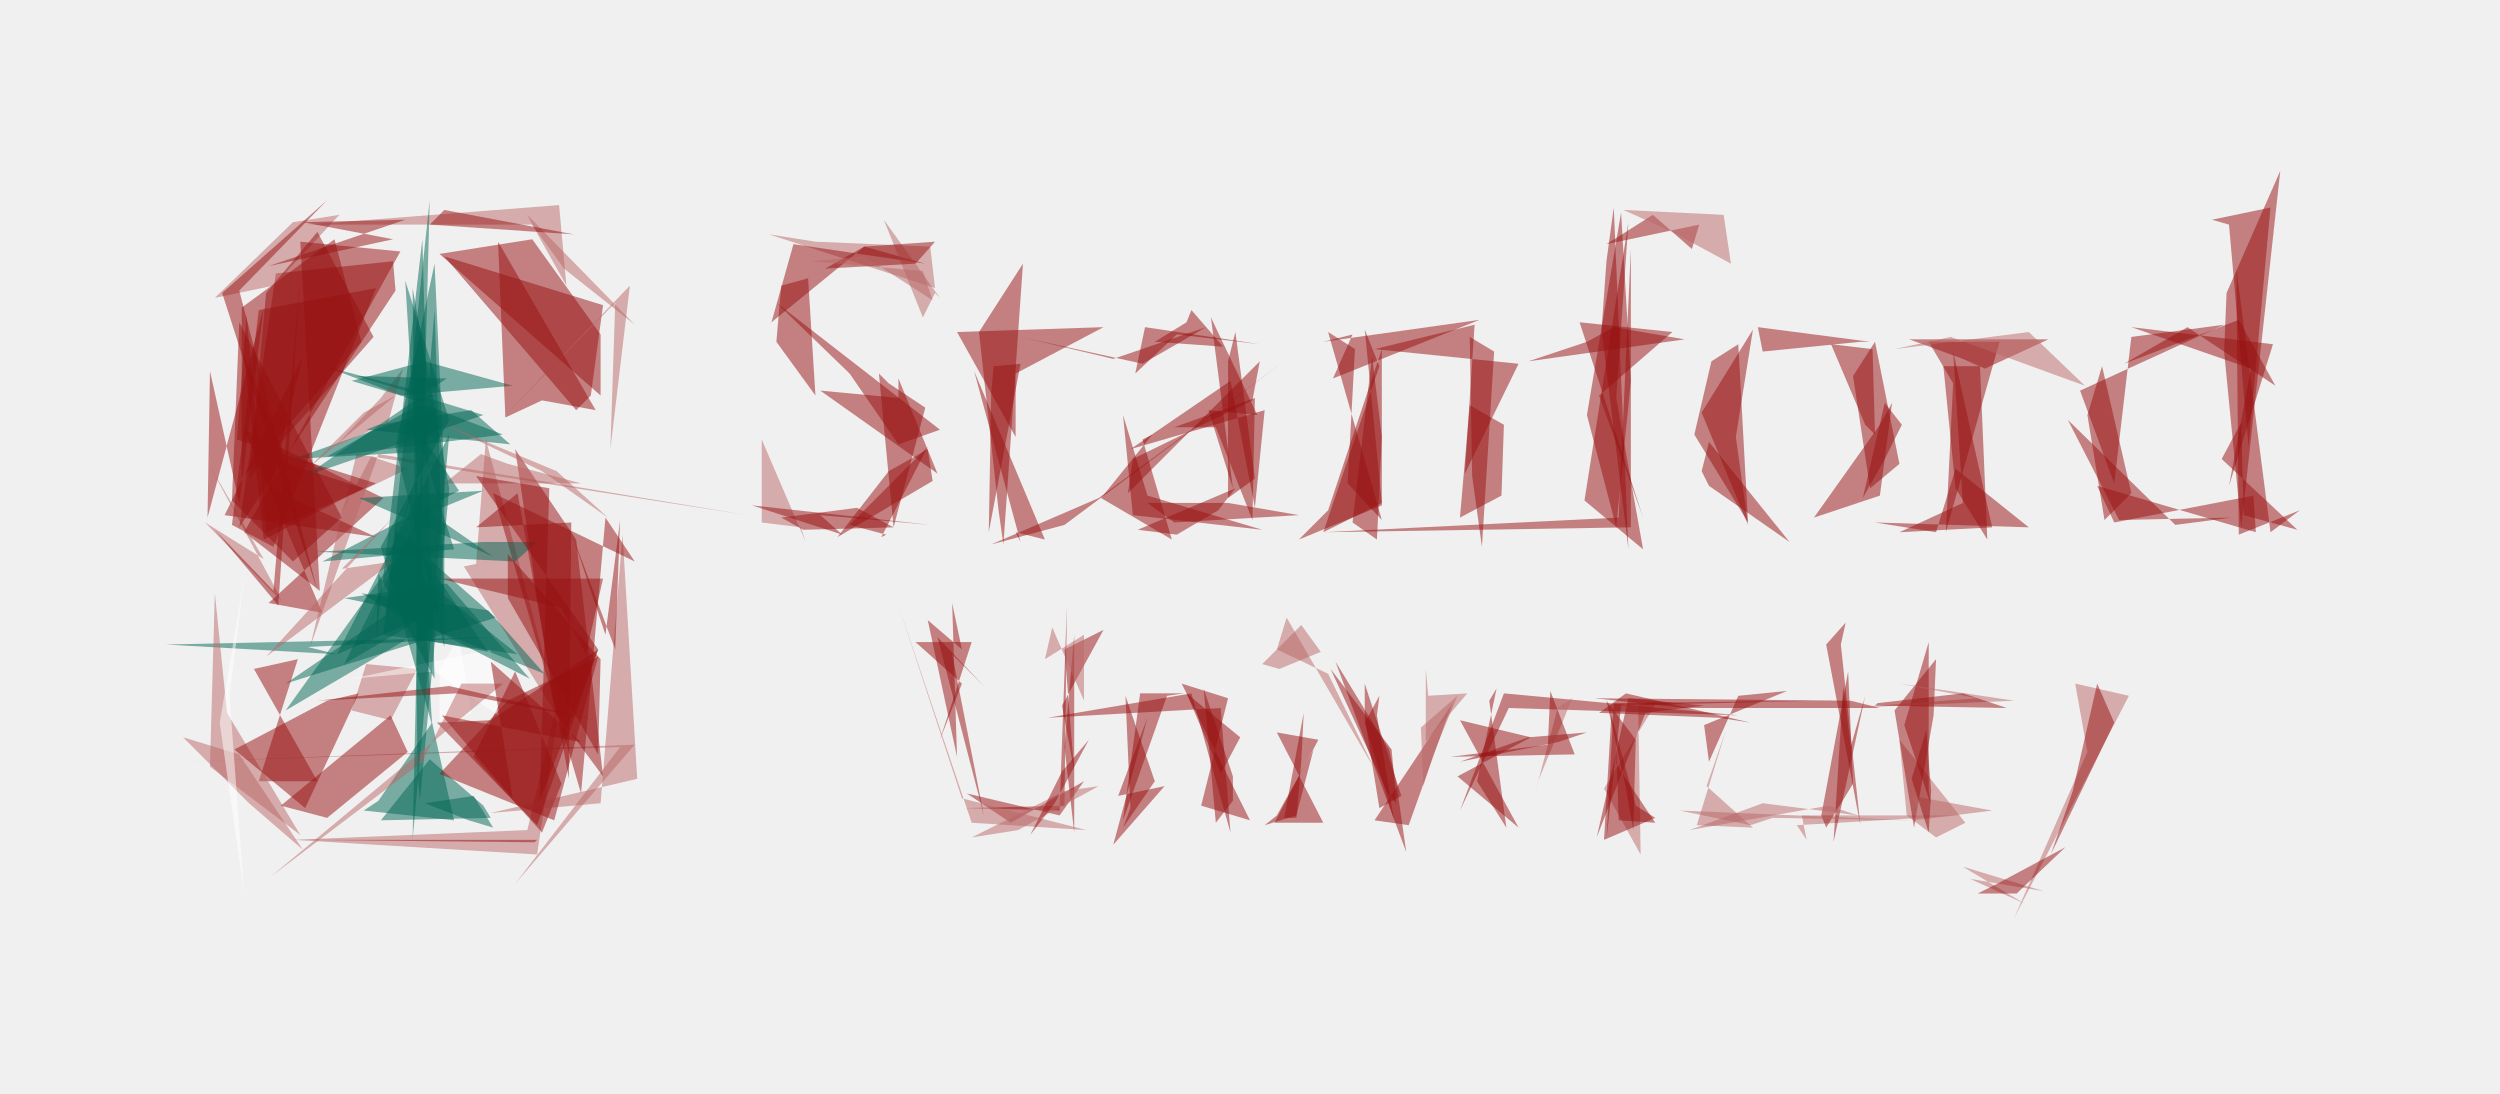
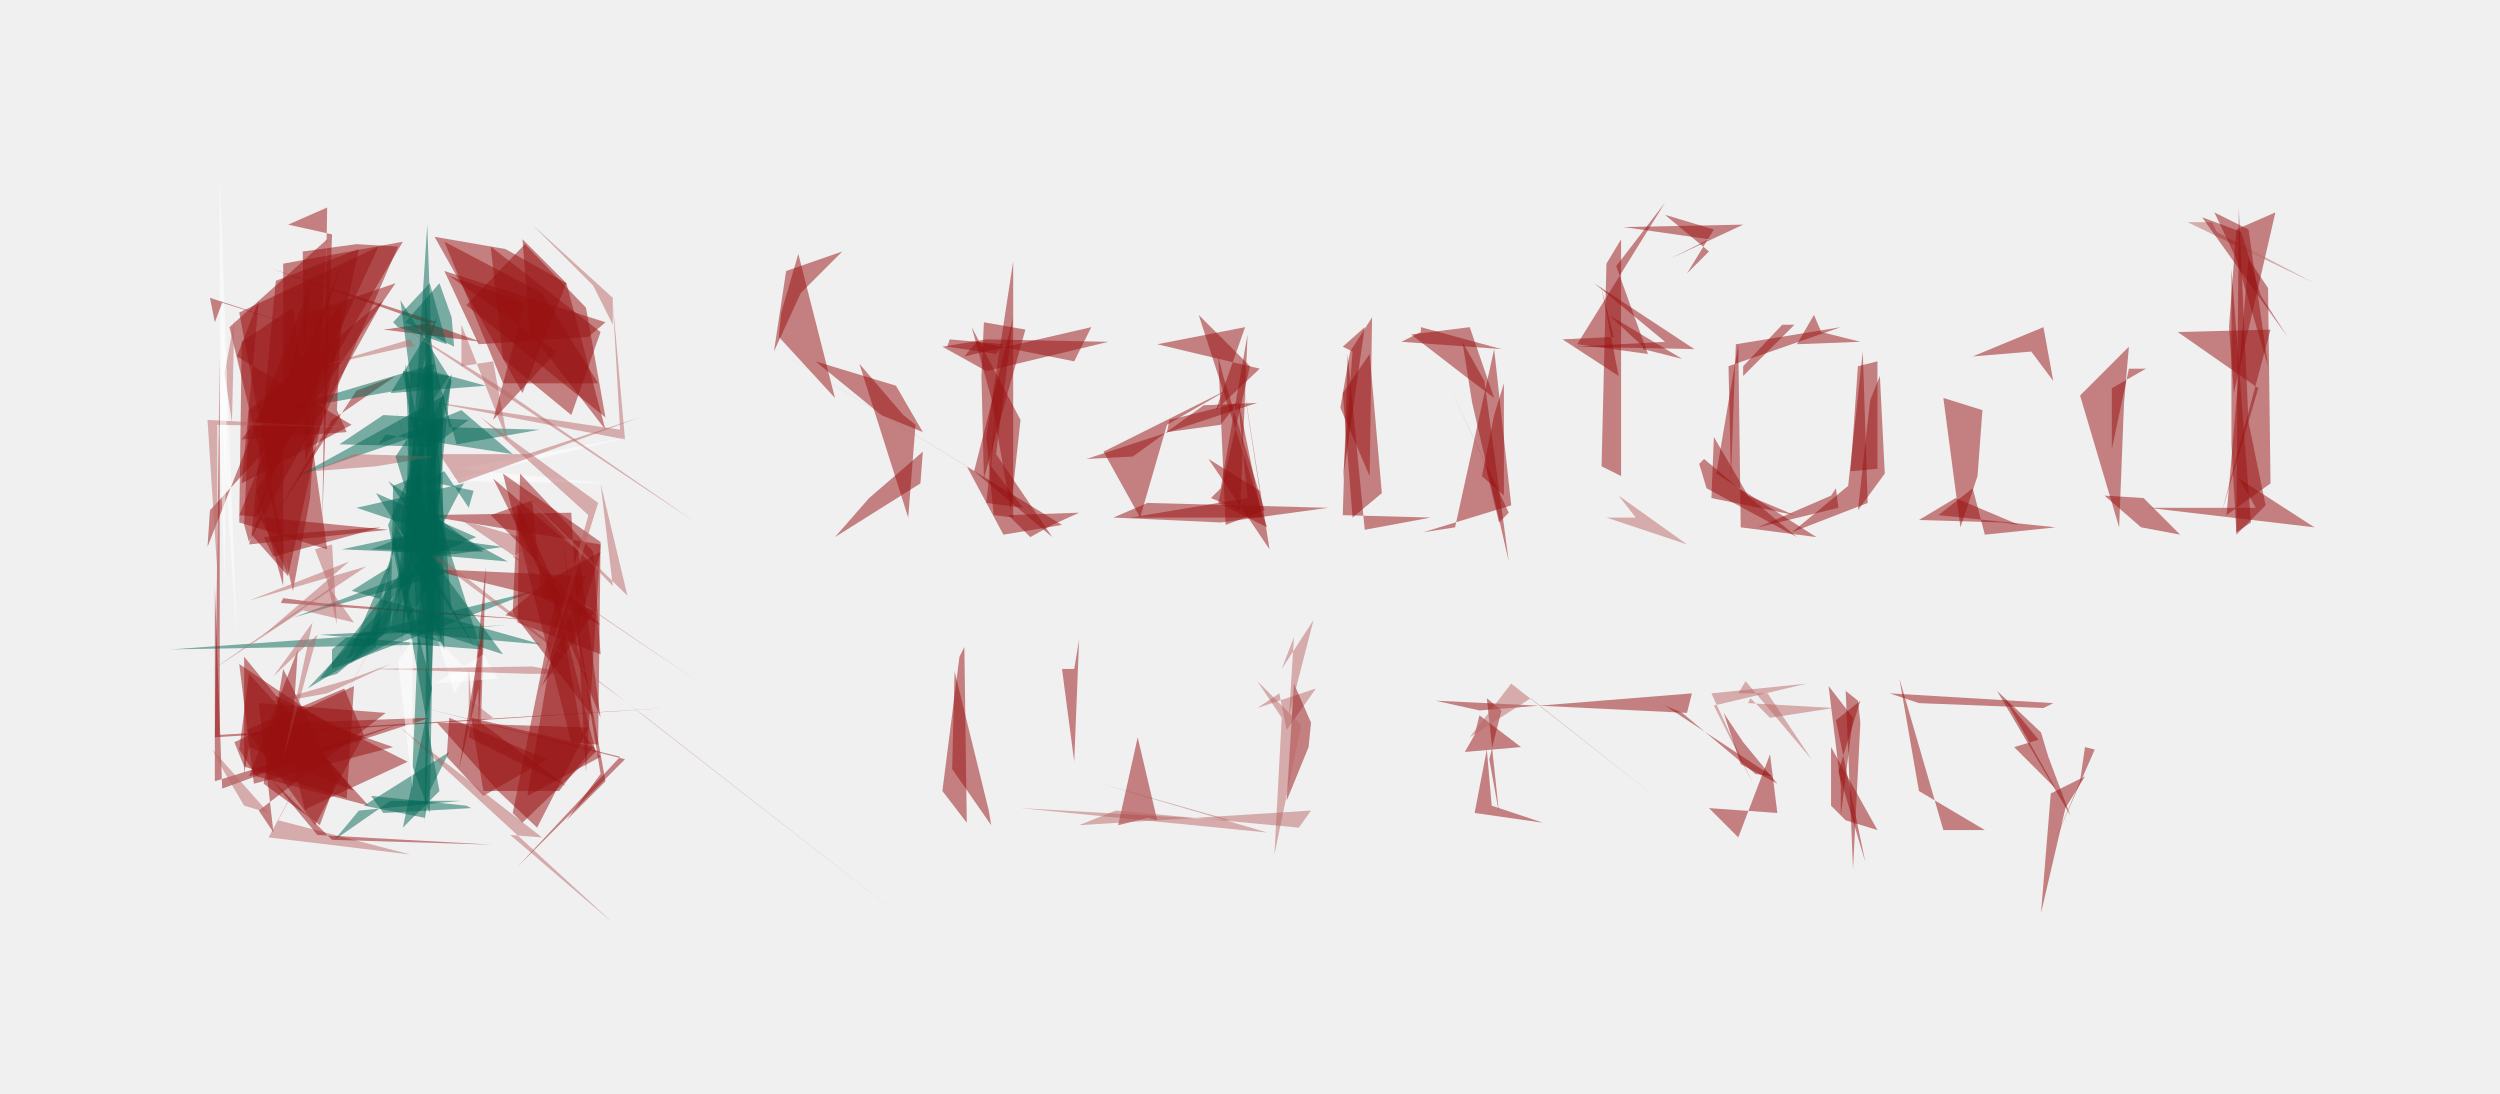
<svg xmlns="http://www.w3.org/2000/svg" version="1.1" viewBox="0 0 1024 448" width="1024" height="448">
  <g fill-opacity=".5">
-     <path fill="#911" d="M563 336l32-48-3 8-15 42m23-144l22-45-59-6 41-10m209 18l26-12h-57l22 8" />
-     <path fill="#B66" d="M220 350l11-74-15 64-96 4" />
-     <path fill="#065" d="M133 150l73 28-72 9 44-25" />
-     <path fill="#B66" d="M793 343l12-6-27-34 3 31" />
-     <path fill="#911" d="M230 321l-8 20-28-31 17-35m-63-135l-49 56v-70l38-28m621 189l-105-1 37 4h80m-248 47h20l-19-37 17 3m371-159l7 72 16-146-22 50M434 334l10-14-30 17-18-12" />
-     <path fill="#fff" d="M180 274l8-13 5 31-13 8" />
-     <path fill="#B66" d="M75 302l23 7 26 39-22-19" />
-     <path fill="#911" d="M368 163v-8l16 39-48-34" />
-     <path fill="#065" d="M162 217l41 36-86 27 41-28" />
-     <path fill="#911" d="M873 138l38-5-59 27 14 38m-250 86l96 9-94-3-20 42m-206-22l-2-63 4 19-14-12m192 67l4 28-29-78 22 36m131-108l-3-6 3-12 33 41m-167-15v-64l-22 66-12 12" />
-     <path fill="#B66" d="M255 219l-9 110-45 4 60-14m73-220l47 2 2 17-68-22" />
-     <path fill="#911" d="M361 220l19-37-32 32 15 4" />
-     <path fill="#065" d="M198 330l-22-19-20 25 45-1" />
-     <path fill="#911" d="M626 148l64-9-29-5-11 6m27-52l-19 12 38-8-3 10m118 48h-15l5 50 13 21" />
-     <path fill="#B66" d="M699 322l8-23-12 39 23 1" />
-     <path fill="#911" d="M98 216l15-104 48-5 1 12" />
-     <path fill="#065" d="M184 200l-12 128-1-12-2-198" />
-     <path fill="#B66" d="M195 231l4-51 31 116-40-64" />
-     <path fill="#911" d="M325 100l54 8-25-7-38 31M85 212l1-60 12 54 10-80m361 8l-4 19 17-16 34 4" />
-     <path fill="#065" d="M163 252l60 24-23-26-52-7" />
-     <path fill="#911" d="M100 176l32 75-22-4 47-43m313 90l-14 52 21-24-19 4" />
-     <path fill="#B66" d="M850 280l5 28-30 68 47-91" />
-     <path fill="#911" d="M470 203l-10-33 4 41 53 6" />
-     <path fill="#B66" d="M378 130l5-10 2 2-23-32" />
-     <path fill="#911" d="M416 153l36-19-60 2 24 43M98 132l-3 73 25 25 20-18m572-71l4 73-22-36 7-30" />
-     <path fill="#B66" d="M218 92h-92l103-8 3 33m285 155l16-16 8 11-17 7m-218-63l-160-25-19 79 28-79m583 148l2 10-4-6 67-4m-592 28l49-57-184 7 178-6m-83-32l-21-2-6 19 16 4" />
-     <path fill="#911" d="M238 325l-36-123 58 28-12-18m257-12l-10-32 20 2-19-40m395 85l23-3-46 1-21-41" />
-     <path fill="#B66" d="M671 289l8-2-22 36 15 27" />
-     <path fill="#911" d="M461 285l2 46-3 8 13-19" />
-     <path fill="#911" d="M500 290l4 51-16-57-59 10" />
-     <path fill="#065" d="M138 268l-12-3 76-4-134 3" />
-     <path fill="#911" d="M385 176l-67-52 30 29 20 29M247 318l-20-27-16-107 25 37" />
-     <path fill="#B66" d="M597 285l-15 13 1 24 4-13" />
-     <path fill="#911" d="M220 338l-41-42 22-1 44-29m241-134l-13 8 28 2-13-15" />
-     <path fill="#B66" d="M197 186l-15 12h56l-30-8" />
-     <path fill="#065" d="M178 108l-16 75 20 82v-71" />
-     <path fill="#911" d="M784 339l8-46 1-23-17 21m-26-150l14 33 4 4-1-35" />
-     <path fill="#fff" d="M204 293l-3-27-57 12 34-3" />
-     <path fill="#911" d="M790 263v61l1 6-11-33" />
-     <path fill="#B66" d="M112 117l-24 5 32-31 19-3" />
-     <path fill="#911" d="M717 296l-51-12-11 8 49 2M562 146l4 33-2 42-10-7m-172-17l-2-13-16 9-21 27m171-12l-10-52-41 28 55-16m-48 38l11 8 51-3-29-5m240 6l27-38 5-9-5 38" />
-     <path fill="#065" d="M179 167l-34 111 29-93-54 3" />
-     <path fill="#911" d="M759 321l-11 18-2-5 11-59m-215-57l121-6 5-110v114" />
-     <path fill="#065" d="M130 226l81 4 9-8h-22" />
-     <path fill="#911" d="M658 344l3-56 82-1-79 2m-186-4l7-1h-18l-7 52m26-52l22 18-8 15 1 2m-106 12l39 1 3-84-1 82m-191-64l-50-71 30 5-4 128m709-110l-14-108 1 109 25-10m-820 61l-18 4 26 46h-24" />
-     <path fill="#911" d="M873 134l49 17-9 48 18-58M627 302l-29-7 24 44-25-21m88-182l-30 26 18 50-26-80m-401 30v-25l-28-39-38 6" />
-     <path fill="#065" d="M166 115l18 57-28 52 21 73" />
-     <path fill="#911" d="M913 92l-7-2 24-5-9 98m-768-45l-51 58 7-76 21-25m271 41l18-28-8 115-2-14m145-72l-8 18 60-24-64 9" />
-     <path fill="#B66" d="M829 370l-22-10 30 5-33-10" />
-     <path fill="#065" d="M132 230l56-29-18-27 16 51" />
-     <path fill="#911" d="M164 103l-64 115 31 24-8-143" />
-     <path fill="#B66" d="M86 314l37 28-30-50-5-49" />
-     <path fill="#065" d="M155 328l22-32 9 40-37-4" />
-     <path fill="#911" d="M660 293l-3 51 21-9-8-5" />
-     <path fill="#B66" d="M167 192l-15-5-14 27 4-10" />
-     <path fill="#065" d="M168 220l-51 71 51-30 32 6" />
-     <path fill="#911" d="M147 284l-13 3-38 20 29 24m117-169l5-37-65-20 54 63" />
-     <path fill="#B66" d="M252 124l-47 48 53-55-8 67" />
-     <path fill="#911" d="M512 336l-20-6 11-44-19-6m182 43l-8-36 12 16-1 37" />
-     <path fill="#B66" d="M206 280l-95 79 62-47 16-32" />
-     <path fill="#911" d="M849 324l-9 26 26-54-7-16m-58-88l30 24-63-2 25 4" />
-     <path fill="#065" d="M176 82l-19 178 55 8-40-32" />
-     <path fill="#911" d="M662 163l5-72-18 114 24 20m182-55l6-20 12 52-11 11m-144-78l-7 44 5 36-19-46m-597-23l18 44 31 10-41 21" />
-     <path fill="#B66" d="M330 222l-2-6-16-2v-34" />
-     <path fill="#911" d="M574 326l-15-46v14l6 37" />
-     <path fill="#B66" d="M137 183l22-10 6-22-9 12m289 177l-47-3-30-89 26 79" />
-     <path fill="#911" d="M698 297l34-14-20 2-12 27M506 200l-40 17 16 2 17-10M166 90l-42 1 37 7-51 11m687 109l22-78h-29l10 17m-188-13l-5 80-4-29-1-57" />
-     <path fill="#fff" d="M100 366l-10-70 10-59-6 48" />
-     <path fill="#911" d="M440 286v55l-4-35 4-46" />
-     <path fill="#B66" d="M450 322l-33 18-19 3 38-19" />
-     <path fill="#911" d="M846 347l-28 15-8 4h16" />
-     <path fill="#065" d="M147 204l51-3-22 9 26 18m-58-72l20 6 46-4-36-10" />
-     <path fill="#911" d="M111 200l13-54-32 65 62 9m-39 110l19 5 33-27-7-15m290-89l76-56-90 67-30 8m-22 38l19 73-13-66 13 13m-219 0l60 14-57-11-57 3" />
-     <path fill="#B66" d="M756 290l54-4-32-6 47 7" />
-     <path fill="#911" d="M545 274l24 52 3 3-2-22m-130 9l-5-27 17-31-16 8m327-62l9-39 7 9-7 14m-344 33l-12-3 2 4-19-70" />
-     <path fill="#065" d="M155 174l38-6 16 14-59-6" />
-     <path fill="#911" d="M759 154l9-14 10 50-12 10" />
-     <path fill="#065" d="M173 98l5 180-23-43-1 27" />
-     <path fill="#911" d="M613 282l-3 5 7 52-12-19M383 99l-8 9-37 2 16-9" />
-     <path fill="#B66" d="M785 331l-1 5 32-4-33-6m-643-93l21-21-52 57 52-39" />
-     <path fill="#911" d="M804 206l-26 12 38-2-16-72M662 304v9l16 24-15-1m-269-56l-19-17h23l-13 40m118-155v56l11-8-8-60m412 37l1 38 22 6-31-29m-656 25l-2 53-18-48 14 42m131-93l-13 49-6-63 4 4" />
-     <path fill="#B66" d="M108 229l-23-40 31 58-32-33" />
-     <path fill="#911" d="M247 237h-67l50 12 10 19m-21 77l-98-1h-2 101" />
-     <path fill="#B66" d="M142 176l-16 16 36-30-13 7m295 118v-27l-16 10 3-13M231 110l29 23-44-45 2 4" />
-     <path fill="#911" d="M334 162l-16-22 2-23 11-3m267 198l40-8 12-4-24 2M123 113l-9 135-26-31 24 25m453 43l-1 8 7 43-12-40m-251-89l37 12-9-8 45 4" />
-     <path fill="#065" d="M192 336l10 3-8-13-20 3" />
-     <path fill="#911" d="M518 338l5-4 15-27-7 27m137-178l-4-69-14 83 12 46m-296 0l-15-8-31 4 9 5m117 86l-14 26-10 13 13-26m-254-23l29 34-9-56 37 33" />
-     <path fill="#911" d="M526 335h5l2-23 1-20m235-4l-1 1 54 1-18-6M616 174l-14-8-4 46 17-9m151-63h-4l-40 4-2-10m38 172l-3-25-4 64 13-60m-251-72l1-50-33 12h17m158-40l2-28 3-22 6 140" />
-     <path fill="#B66" d="M222 193l-42-20 48 20 21 19" />
-     <path fill="#911" d="M462 202l54-54-3 16-49 24" />
-     <path fill="#065" d="M184 178l-15 166 2-90-33 14" />
-     <path fill="#911" d="M480 221l-29-17 21-26-4 2m91-45l6 15-23 68 24-12" />
-     <path fill="#B66" d="M638 290l6-4-14 34-1 4" />
-     <path fill="#911" d="M208 227l38 43-1 39-37-64M91 120l43-38-36 37 32 123m326-95l38-13-26 15-50-11m330 126l14 74-8-74 2-9m167-52l1 15-65-19 7 15" />
-     <path fill="#B66" d="M665 86l41 2 3 20-24-13" />
-     <path fill="#911" d="M112 224l-17-9 11-88 48-9" />
-     <path fill="#065" d="M198 170l-73 25 58-40-37-1" />
-     <path fill="#911" d="M195 216l39-2-1 105-21-117" />
-     <path fill="#B66" d="M722 329l39 5-12-4-57 10" />
-     <path fill="#911" d="M176 92l-88 88 94-94 53 10m432 190l31 3-24 3-20 51M552 198l14 15-22-77 11 7" />
-     <path fill="#911" d="M896 134l-26 15 47-18 15 27m-725 13l-3-72 40 69-22-4m412 141l-40 5 51-1-10-26" />
-     <path fill="#065" d="M160 249l-19-4 42-6 34 39" />
-     <path fill="#B66" d="M544 276l19 39-36-62-4 13m253-123l23-5 55 20-23-22" />
-     <path fill="#911" d="M789 299l-6 20 7 22 1-17M418 149l-11 1-1 11-1 57m88 64l5 55 7-9v-10M97 180l57 18-45 20-8-89" />
-     <path fill="#B66" d="M783 336l-95-4 29 6 9-3m-125-51l-17 20v-30l1 11" />
-     <path fill="#911" d="M227 336l-47-19 28-30 37-18" />
-     <path fill="#065" d="M171 212l7-85 4 121-41 24" />
-     <path fill="#B66" d="M332 107l46 4 4 12-28-18" />
+     <path fill="#911" d="M759 356l-3-73 5 4 1 9M656 191l8 4V98l-6 10m-552 15l-7 75 45-24-47-28m117-48l18 18 16 60-31-40M105 318l46 12-49-54-4 31m222-179l-1 10 23 25-15-59" />
+     <path fill="#fff" d="M90 71v129l1-26 6 87" />
+     <path fill="#911" d="M212 355l42-45-84-21 86 22m669-152l-15 51 20-75-38 1M126 331l-1 1-12-47 54 27" />
+     <path fill="#B66" d="M663 203l28 20-33-11h12" />
+     <path fill="#065" d="M180 116l-14 16 20 10-1-12" />
+     <path fill="#911" d="M604 333l5-26 2 23 21 7M156 216l-29 2-19 2 4 8m-11 71l40-17 8 19-20 37" />
+     <path fill="#B66" d="M134 238l4 18-2-33-7 2" />
+     <path fill="#911" d="M744 220l-31-4-1-75-9 53m-58-52l37-2-29-24 41 27" />
+     <path fill="#065" d="M179 130l-6 21 26 7-39 3" />
+     <path fill="#911" d="M404 139l-18 3 18 10 50-12" />
+     <path fill="#B66" d="M418 331l101 10-68-20 53 15" />
+     <path fill="#911" d="M375 174l-5-4-18-21 20 63m446 71l30 51-9-24-3-10M415 107v105l-8-1-3-32m-286 56L98 128l57-27-50 108" />
+     <path fill="#B66" d="M172 228l-58 108 54 14-58-7" />
+     <path fill="#065" d="M149 330l25 5 2-11 8-16m14-82l-46-1 21-8-14-20" />
+     <path fill="#065" d="M206 224l-20 3-46-2 28-6" />
+     <path fill="#065" d="M176 333l3-171-7 82-3 70" />
+     <path fill="#B66" d="M251 122v11l-8-16-25-25" />
+     <path fill="#911" d="M586 212l-36-1 2-66 7 72M916 94l16-7-17 74-2-27m-397 67l-21-13 25 37-15-95m-271 80l6 106 6-93-73-12" />
+     <path fill="#B66" d="M539 282l-24 8 9-6 3 15" />
+     <path fill="#911" d="M553 144l9-14-1 65-12-28m381 31l-1-80-8-12-9 105M88 240l3 83 74-27-77 24" />
+     <path fill="#065" d="M184 175l-7-29 10 36 34-6" />
+     <path fill="#911" d="M136 172l26-18-16 6-32 49m650 144l-12-58 10-8-9 29m-647-28l6 53-6-9 52-40m316-151l36-7-12 34 18-17m192-1l46-16-43 7-2 55" />
+     <path fill="#065" d="M219 242l-77 19-6 5v8" />
+     <path fill="#911" d="M122 170l-36 39-1 15 42-107" />
+     <path fill="#065" d="M189 328h-29l-23 16 10-12m24-68l26 2-19-60-12-57" />
+     <path fill="#911" d="M134 98l-7 106-7 38-26-108" />
+     <path fill="#B66" d="M251 124l3 52-81-12 83 16" />
+     <path fill="#911" d="M192 302l40 20-35-26 2-64" />
+     <path fill="#911" d="M232 336l16-16-18-100 16 97m373-110l-36 11 13-2 16-73" />
+     <path fill="#B66" d="M87 307l3 6 10 17 10 3" />
+     <path fill="#911" d="M803 216l7-21 2-27-16-5M182 99l40 21 23 37h-39m-2 167l-25-28 62 2-21 41m523-210l3 7 16 4-26 1M145 281l-49 23 4 10 42 13" />
+     <path fill="#065" d="M174 158l-63 11 67-20-14 118" />
+     <path fill="#911" d="M162 116l-38 13-12 55-2 8" />
+     <path fill="#065" d="M155 182l34-14 21 18-52-8" />
+     <path fill="#911" d="M176 294l-56 2 2-30-20 52m232-170l33 10 11 19-17-7m314-25l-13-36 20-26-36 58m126 53l-11 15 5-45 4-10" />
+     <path fill="#fff" d="M249 198l-62-6 71-13-75 18" />
+     <path fill="#911" d="M303 134l132 81-24 4-15-28M183 310l15 16 26-15-40-17m286 41l-12 3 8-36 8 34" />
+     <path fill="#065" d="M152 326l39 4 2 1-36 2" />
+     <path fill="#911" d="M120 126l14 99-36-11 1-74" />
+     <path fill="#B66" d="M222 343l-58-45 87 80-42-36" />
+     <path fill="#911" d="M921 173l7 34-12 12 1-134m-65 77l16 54 2-51 2-23M222 281l18-45-65-3 69 17m147 25l14 57 1 6-16-23M163 101l-38 88-1-86 22-3m232 85l-1 13-35 22 14-16m75 16l-23-34 7-56-16 63m442 95l-4 2-51-2-12-4" />
+     <path fill="#911" d="M243 226l-30-32-1 61 34 13m304-71l4-53-4-2 9-8m-159 6l40 8 7-14-52 12" />
+     <path fill="#B66" d="M742 311l-27-32-3 5h12" />
+     <path fill="#911" d="M588 287l103 5 2-8-87 7m-45-146l5 57-12 10-4-51" />
+     <path fill="#fff" d="M176 259l3 2 7 23 6-9" />
+     <path fill="#911" d="M402 154l1 42 17-61-17-3m477 76l68 8-31-20 7 12m-342-74l33 9-41-3 8-4m258 189l-4 49 10-43 8-13M640 139l23 15-7-36 5 20" />
+     <path fill="#065" d="M164 216l18 50-1-103-5-26" />
+     <path fill="#B66" d="M896 91l52 25-40-21-2-4" />
+     <path fill="#911" d="M515 165l-22 1-29 21-19 1m11 24l44 2 44-6-74-2" />
+     <path fill="#911" d="M478 177l22-3 7-9-28 7M91 124l-3 8-2-10 49 16m791-17l11 17-35-49 16 6" />
+     <path fill="#fff" d="M198 268l-20 12 26-2 41 67" />
+     <path fill="#911" d="M501 154l17 55-16 6-3-69m254 62l-1-8-2 3-30 13" />
+     <path fill="#B66" d="M160 272l-26 12-28 5 38-11" />
+     <path fill="#911" d="M527 328l3-48 7 16-1 10" />
+     <path fill="#B66" d="M189 133v17l13-2 6 33" />
+     <path fill="#911" d="M714 150v4l21-21h-5M234 304l-28-110 40 28-1 83" />
+     <path fill="#065" d="M178 264l-108 2 138-10-77 4" />
+     <path fill="#911" d="M862 203l15 13 16 3-15-15" />
+     <path fill="#065" d="M181 230l-61 23 62-18-21-71" />
+     <path fill="#065" d="M195 266l-41-64 41 18-21 9" />
+     <path fill="#065" d="M162 252l28-54-44 10 21 7" />
+     <path fill="#B66" d="M218 273l17 3h-18l-65-2" />
+     <path fill="#911" d="M837 134l-29 12 24-2 9 12m-322 60l-28-87 21 21-13 56m202-2l1-25 14 24 19 8" />
+     <path fill="#065" d="M160 258l8-57 7-109 6 171" />
+     <path fill="#065" d="M176 193l-15 6-1 59-18 12" />
+     <path fill="#911" d="M452 185l15 27 11-38 26-15m259-15l-6 55-23 19 31-12m149-96v72l2 36 6-4m-509-3l9 9 9-5 11-5M246 310l-30 16 13-77 9 50m158 38l-1-72-2 4-7 55m214-170l-22-17 24-3 10 29m-3 123l6 5-5 20 4 22" />
+     <path fill="#911" d="M115 247l1-2 15 2 102 8m458-143l9-9-18-15 20 6M600 308l23-2-17-13-2 8m-488-27l-8 47 23 17 7-19m302-45h-5l5 38 2-50m416 45l-17 39 11-26 2-14m62-200l13 44-8-56-14-7m-750 48l40 5-86-30 68 22" />
+     <path fill="#911" d="M273 290L90 301V146l-2 156" />
+     <path fill="#B66" d="M202 294l-9-7-1-13v22" />
+     <path fill="#065" d="M170 227l-39 51 7-2 19-16" />
+     <path fill="#911" d="M712 343l13-34 3 24-28-2M241 138l-45 3-14-30 66 21M100 269l45 55-43-18-2 11m656 19l13 4-19-34v24" />
+     <path fill="#B66" d="M375 380L180 228l-6-2 91 68" />
+     <path fill="#065" d="M175 224l-32 48 42-22-11-132" />
+     <path fill="#911" d="M511 204l-4-41 10 49h-54" />
+     <path fill="#B66" d="M210 228l77 52-98-67 31 9m-92 33l-16 22 18-17-14 51m416 28l-75-7-15 6 95-6" />
+     <path fill="#911" d="M879 151h-7l-7 33v-25" />
+     <path fill="#B66" d="M188 198l74-27-46 15h-36" />
+     <path fill="#911" d="M222 245l24 11-45-45 17-6" />
+     <path fill="#065" d="M177 282l-12 57 15-15-20-109" />
+     <path fill="#911" d="M673 143l16 4-30-18 14 13M210 251l33 43-9-40-22-48" />
+     <path fill="#065" d="M183 141l-20-7-2-2 15-16" />
+     <path fill="#911" d="M99 180l41-56-2 44 4 9" />
+     <path fill="#B66" d="M627 286l53 42-61-48-17 22m-467-61l10 14-21-5-38 25" />
+     <path fill="#911" d="M191 125l24-25 25 26 8 45m360-15l10 74-15-65-4-25" />
+     <path fill="#065" d="M164 123l4 31-3 102 20-100" />
+     <path fill="#B66" d="M197 171l44 40-21 75 25-80" />
+     <path fill="#911" d="M820 214l-34-1 15-9 26 11" />
+     <path fill="#065" d="M174 337l8-175-60 33 53-18" />
+     <path fill="#911" d="M98 211l42-103-38 115 57-6" />
+     <path fill="#065" d="M162 215l10 18-46 49 28-17" />
+     <path fill="#B66" d="M740 280l-39 4 17 37-16-32M168 139l-37 11 36-8h3" />
+     <path fill="#911" d="M228 244l-18 89 4 4 30-29m374-98l-4 4-6-25-14-30m142 61l-38-32-2 2 3 10" />
+     <path fill="#B66" d="M95 173l-3-20-14 77 18-99" />
+     <path fill="#065" d="M208 230l-22-12-18-10-6 18" />
+     <path fill="#065" d="M170 219l36 49-31-10 1 23" />
+     <path fill="#911" d="M116 108l49-9-60 102 11 39M665 93l35 5-16 8 30-14" />
+     <path fill="#B66" d="M102 246l48-14-42 28 35-30" />
+     <path fill="#911" d="M389 139l22 2-3 4-20-3" />
+     <path fill="#B66" d="M246 198l11 46-49-48 43 44" />
+     <path fill="#911" d="M206 147l-5-46 45 35-12 34m373 25l9 8v-46l-4 13" />
+     <path fill="#B66" d="M85 172l4 62v-60l53 1" />
+     <path fill="#911" d="M196 301v-19l-8 33 10-60" />
+     <path fill="#911" d="M229 324h-31l-5-30 50 12m-108-9l-37-25 6 49 57-15m41-110l22 44 22 54-9-68m512 55l5 41v12l5-40M147 102l-34 13-10 104 15 17" />
+     <path fill="#B66" d="M145 186l-17 7 26-2 24-4" />
+     <path fill="#911" d="M202 172l26-28-44-31 31 11m204 84l-13-17 4-43-6 58" />
+     <path fill="#B66" d="M162 132l50 31-4-2 77 53" />
+     <path fill="#911" d="M100 215l2-47 55-45-55 99m34 122l-25-25 19 23 72 4" />
+     <path fill="#065" d="M181 249l-19-62 22-33-19-2" />
+     <path fill="#fff" d="M169 323v-61l-21 31 15-22" />
+     <path fill="#911" d="M207 252l17-14 22-12-10 33m453 33l30 25 7 1-44-29" />
+     <path fill="#065" d="M176 240l9-87-26 62 8 39" />
+     <path fill="#065" d="M160 232l-16 10 78 22-70-6" />
+     <path fill="#911" d="M207 102l-29-5 36 64 18-45" />
+     <path fill="#065" d="M192 172l-35-2-18 12 38 1" />
+     <path fill="#911" d="M136 96l-4 118 2-129-16 7" />
+     <path fill="#B66" d="M725 294l-8-8-1 2 35 2" />
+     <path fill="#911" d="M398 134l20 38-4 37-8-46m429 140l-14-17 21 37-17-17" />
+     <path fill="#B66" d="M515 279l10 15-3 56 11-53" />
+     <path fill="#911" d="M813 340h-17l-18-62 8 46M345 103l-23 8-5 33 11-24" />
+     <path fill="#fff" d="M91 130l-1 48 2 60 1-85" />
+     <path fill="#911" d="M508 209l-12-5 4-4 11-63m258 11l-8 2-3 43 11-1m44 27l-5-19-14 11 48 5m-129 97l-7-21 8 12 14 17" />
+     <path fill="#B66" d="M528 293l2-32-5 13 13-20" />
+     <path fill="#065" d="M194 201l-20-4 8-4 10 15" />
  </g>
</svg>
